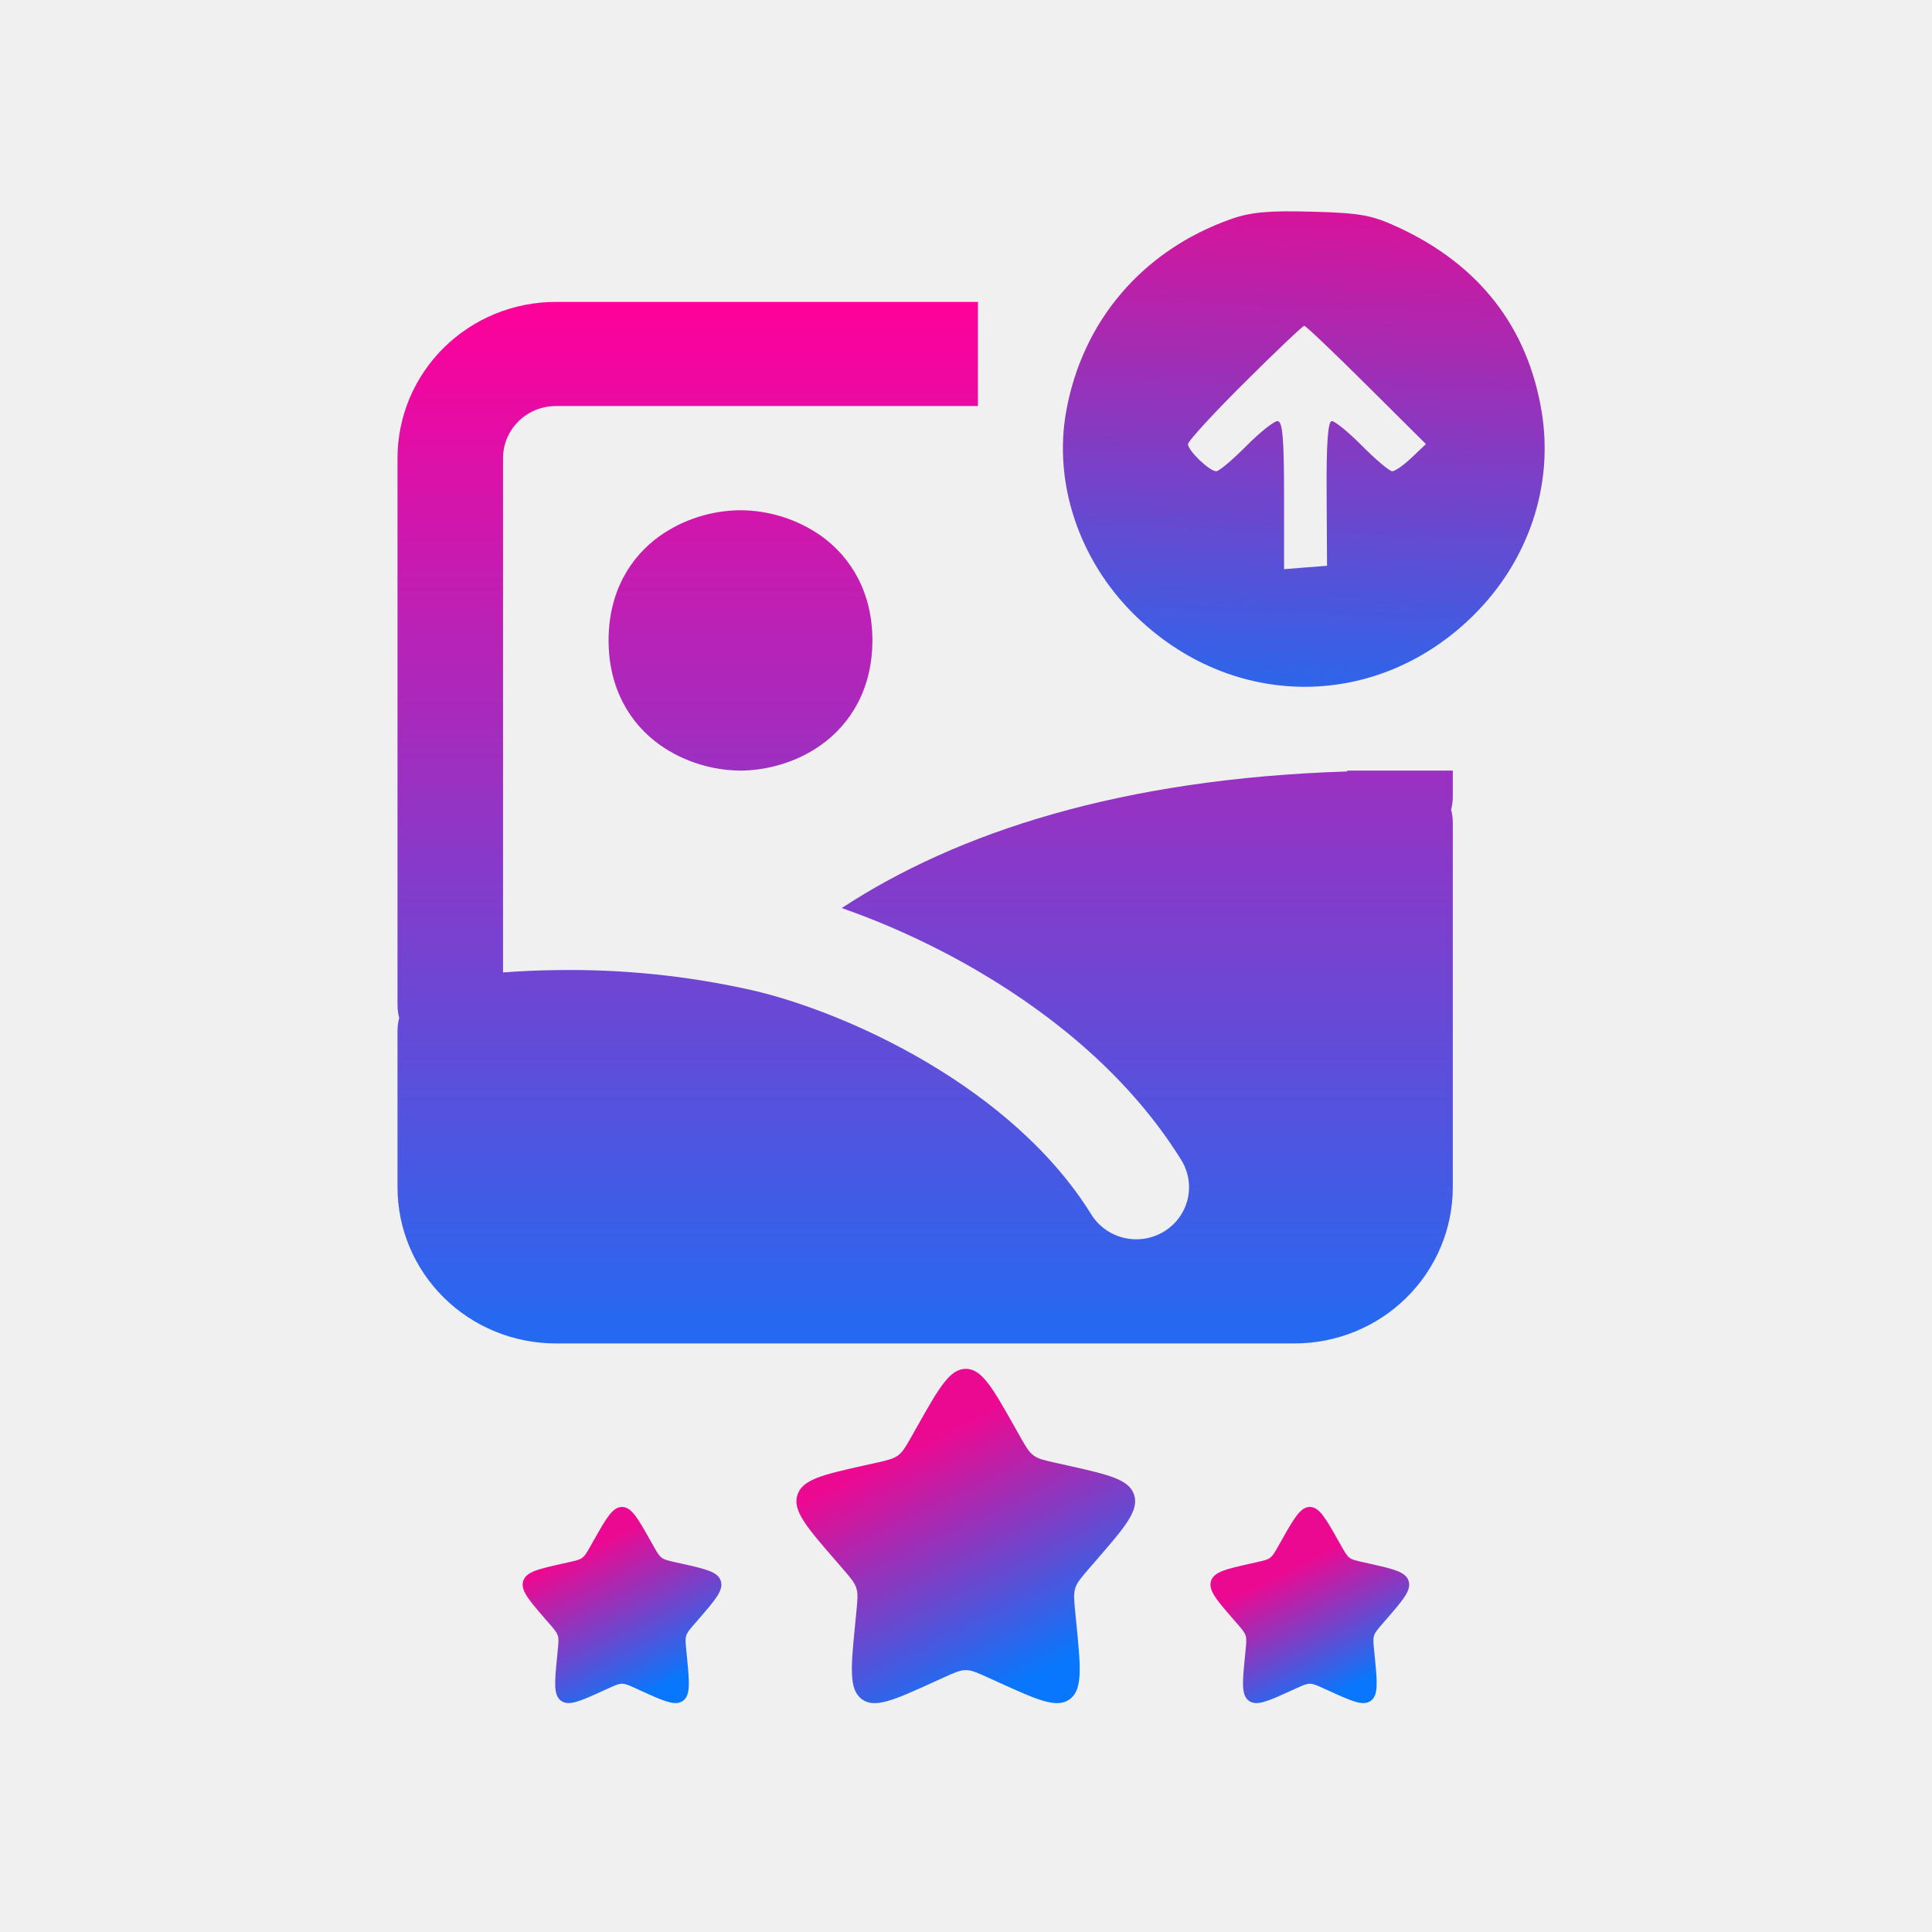
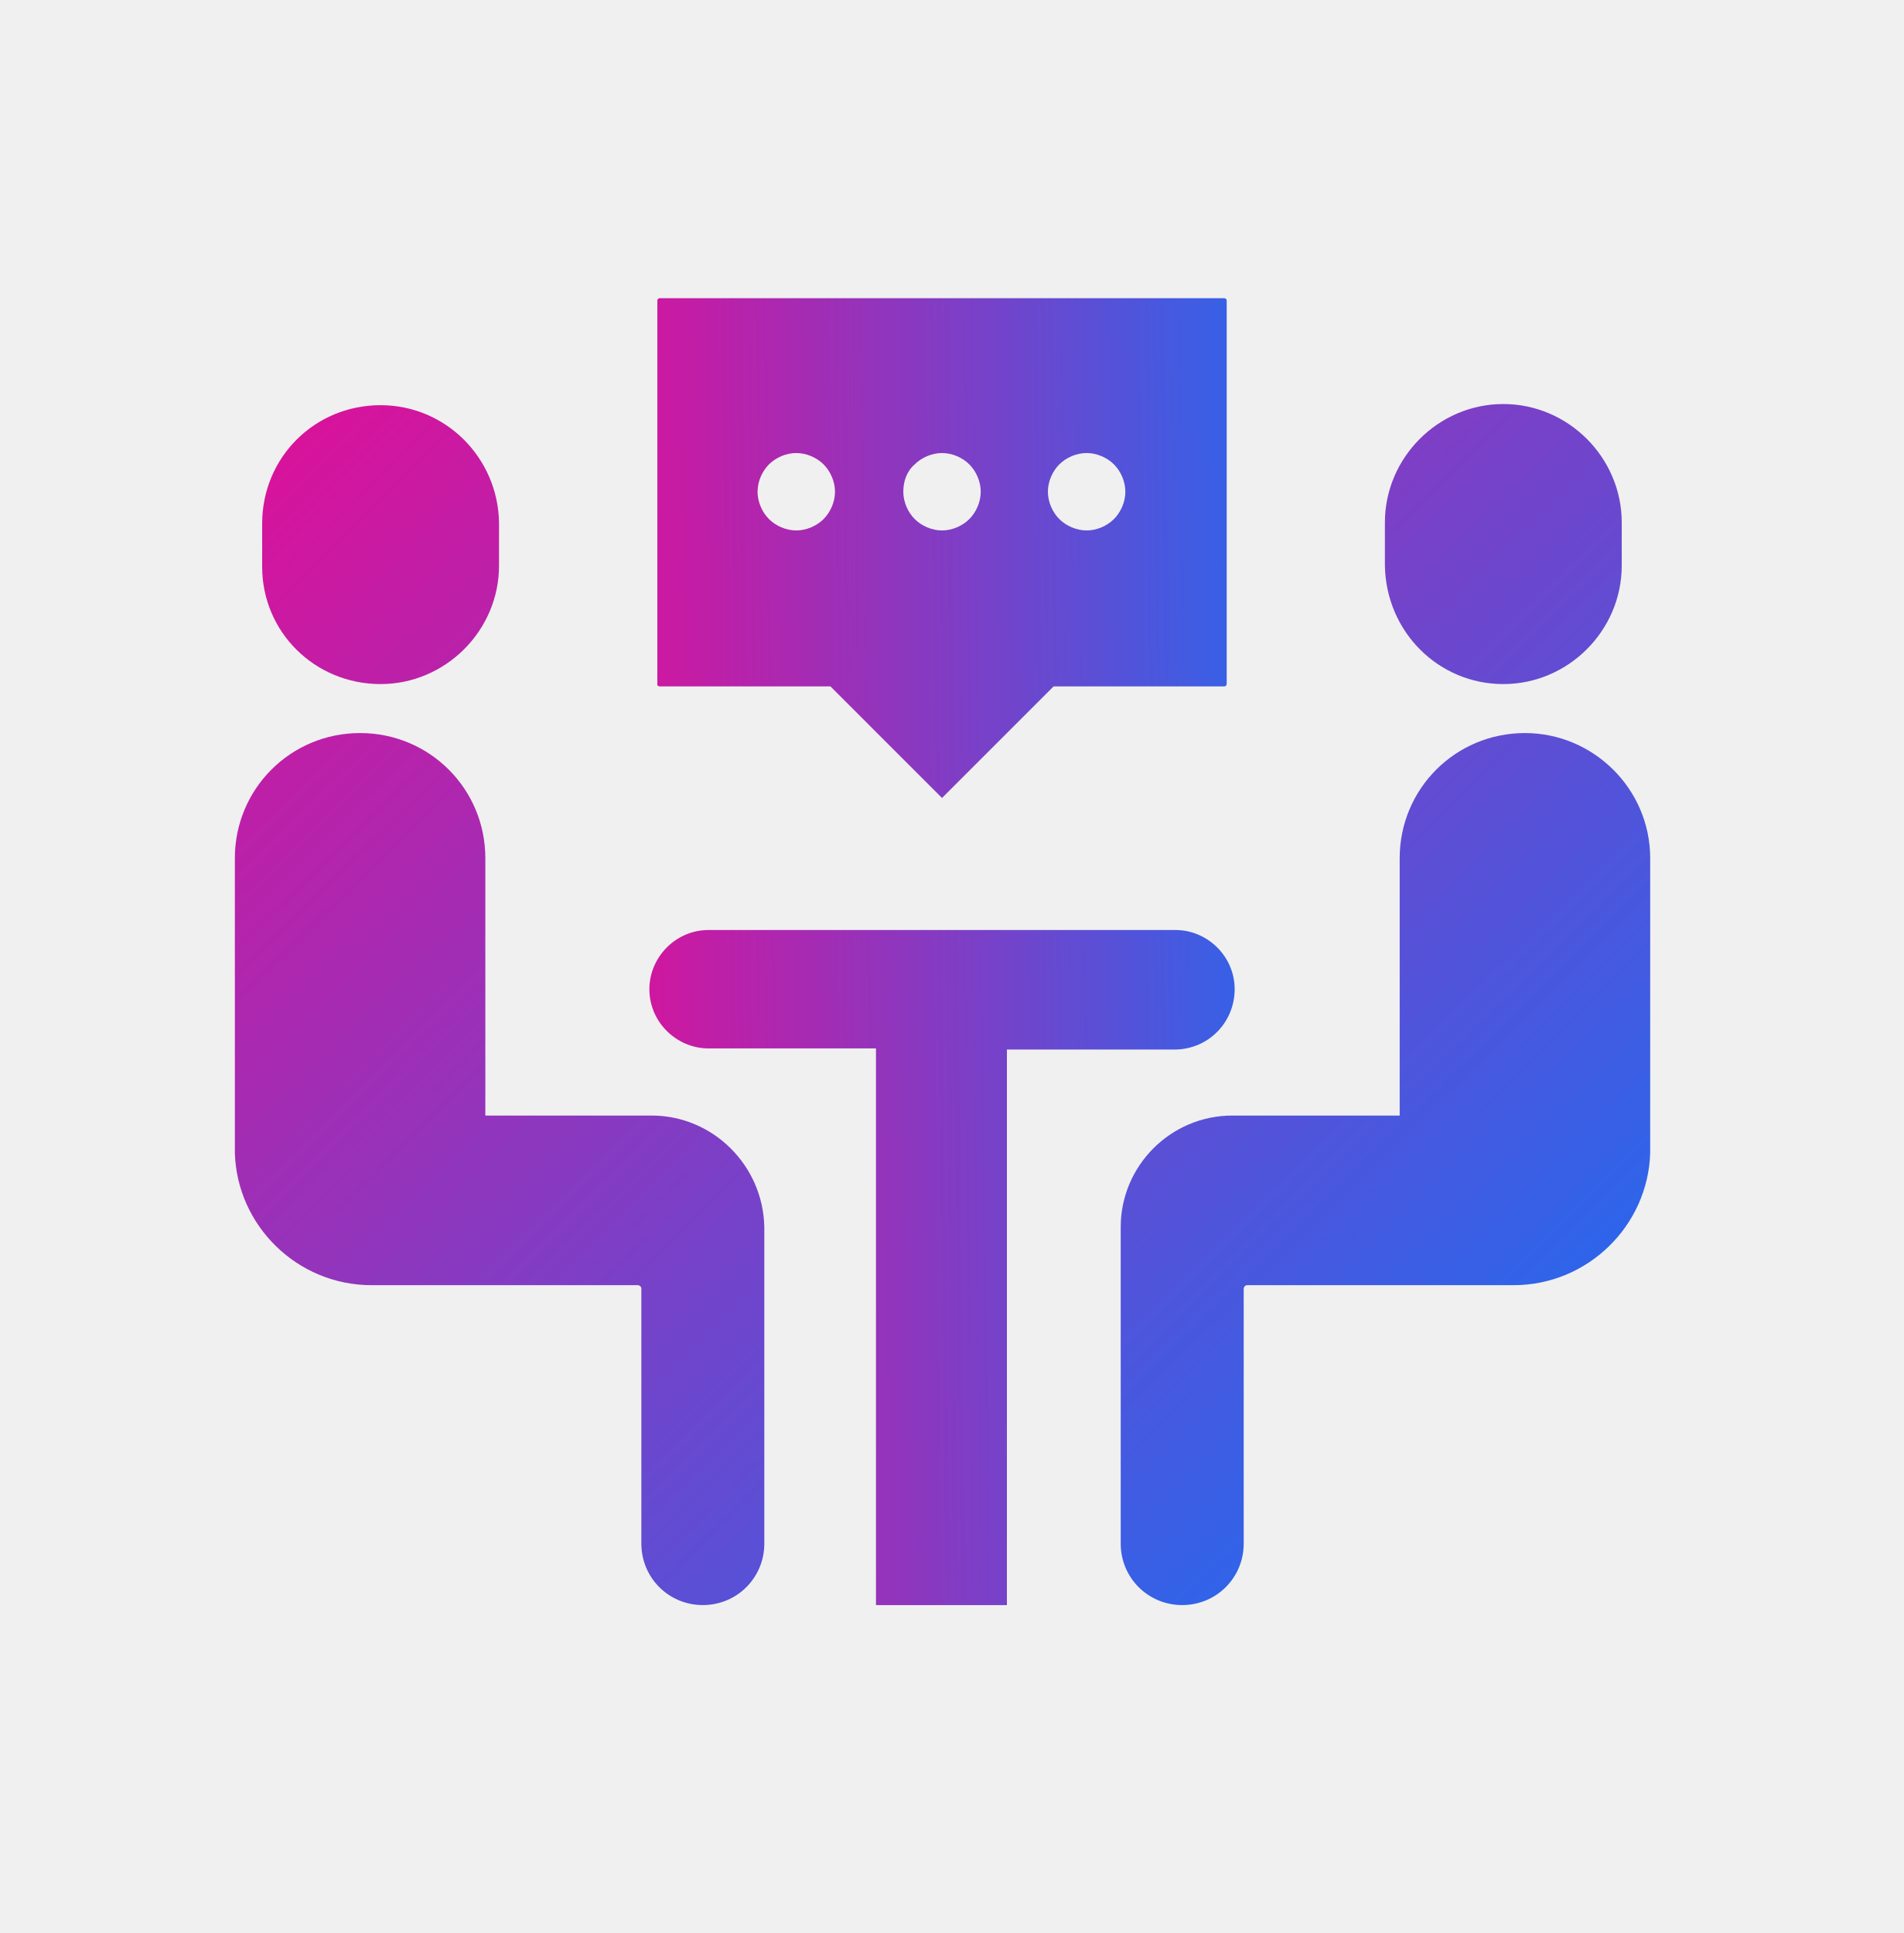
- <svg xmlns="http://www.w3.org/2000/svg" width="64" height="64" viewBox="0 0 64 64" fill="none">
-   <path d="M19.668 51.027C20.085 50.289 20.293 49.92 20.605 49.92C20.917 49.92 21.125 50.289 21.542 51.027L21.65 51.218C21.768 51.428 21.828 51.533 21.92 51.602C22.012 51.671 22.128 51.697 22.358 51.748L22.567 51.795C23.377 51.976 23.782 52.066 23.878 52.372C23.974 52.678 23.698 52.996 23.146 53.633L23.003 53.798C22.846 53.979 22.768 54.069 22.733 54.181C22.698 54.293 22.709 54.414 22.733 54.656L22.755 54.876C22.838 55.725 22.88 56.15 22.628 56.339C22.376 56.528 21.997 56.356 21.238 56.011L21.042 55.922C20.827 55.824 20.719 55.776 20.605 55.776C20.491 55.776 20.383 55.824 20.168 55.922L19.972 56.011C19.214 56.356 18.835 56.528 18.582 56.339C18.33 56.15 18.372 55.725 18.456 54.876L18.477 54.656C18.501 54.414 18.513 54.293 18.477 54.181C18.442 54.069 18.364 53.979 18.207 53.798L18.064 53.633C17.512 52.996 17.236 52.678 17.332 52.372C17.429 52.066 17.834 51.976 18.643 51.795L18.853 51.748C19.083 51.697 19.198 51.671 19.29 51.602C19.382 51.533 19.442 51.428 19.56 51.218L19.668 51.027Z" fill="url(#paint0_linear_11881_6599)" />
-   <path d="M30.396 47.231C31.107 45.973 31.462 45.344 31.993 45.344C32.524 45.344 32.88 45.973 33.59 47.231L33.774 47.557C33.976 47.915 34.077 48.093 34.234 48.211C34.392 48.329 34.588 48.373 34.98 48.461L35.337 48.54C36.717 48.849 37.407 49.002 37.571 49.523C37.735 50.044 37.265 50.587 36.324 51.673L36.081 51.954C35.814 52.263 35.68 52.417 35.62 52.608C35.56 52.799 35.58 53.004 35.62 53.416L35.657 53.791C35.799 55.239 35.87 55.964 35.441 56.286C35.011 56.608 34.365 56.314 33.073 55.727L32.739 55.575C32.371 55.408 32.188 55.325 31.993 55.325C31.799 55.325 31.615 55.408 31.248 55.575L30.914 55.727C29.622 56.314 28.976 56.608 28.546 56.286C28.116 55.964 28.187 55.239 28.329 53.791L28.366 53.416C28.407 53.004 28.427 52.799 28.367 52.608C28.306 52.417 28.173 52.263 27.905 51.954L27.662 51.673C26.721 50.587 26.251 50.044 26.415 49.523C26.579 49.002 27.269 48.849 28.649 48.54L29.006 48.461C29.398 48.373 29.594 48.329 29.752 48.211C29.909 48.093 30.01 47.915 30.212 47.557L30.396 47.231Z" fill="url(#paint1_linear_11881_6599)" />
-   <path d="M42.453 51.027C42.87 50.289 43.079 49.92 43.39 49.92C43.702 49.92 43.91 50.289 44.327 51.027L44.435 51.218C44.554 51.428 44.613 51.533 44.705 51.602C44.798 51.671 44.913 51.697 45.143 51.748L45.352 51.795C46.162 51.976 46.567 52.066 46.663 52.372C46.759 52.678 46.483 52.996 45.931 53.633L45.788 53.798C45.632 53.979 45.553 54.069 45.518 54.181C45.483 54.293 45.495 54.414 45.518 54.656L45.54 54.876C45.623 55.725 45.665 56.15 45.413 56.339C45.161 56.528 44.782 56.356 44.024 56.011L43.828 55.922C43.612 55.824 43.504 55.776 43.39 55.776C43.276 55.776 43.168 55.824 42.953 55.922L42.757 56.011C41.999 56.356 41.62 56.528 41.368 56.339C41.115 56.15 41.157 55.725 41.241 54.876L41.262 54.656C41.286 54.414 41.298 54.293 41.263 54.181C41.227 54.069 41.149 53.979 40.992 53.798L40.849 53.633C40.297 52.996 40.021 52.678 40.117 52.372C40.214 52.066 40.619 51.976 41.428 51.795L41.638 51.748C41.868 51.697 41.983 51.671 42.075 51.602C42.168 51.533 42.227 51.428 42.345 51.218L42.453 51.027Z" fill="url(#paint2_linear_11881_6599)" />
-   <path fill-rule="evenodd" clip-rule="evenodd" d="M40.774 7.259C37.858 8.29 35.86 10.622 35.319 13.625C34.892 15.995 35.739 18.538 37.553 20.339C40.785 23.544 45.62 23.557 48.826 20.368C50.636 18.567 51.465 16.094 51.074 13.666C50.62 10.847 49.001 8.764 46.298 7.521C45.433 7.122 45.055 7.055 43.457 7.012C42.017 6.973 41.431 7.027 40.774 7.259ZM41.235 12.664C40.199 13.694 39.353 14.615 39.353 14.712C39.353 14.928 40.066 15.611 40.291 15.611C40.381 15.611 40.825 15.237 41.279 14.78C41.733 14.323 42.201 13.949 42.32 13.949C42.486 13.949 42.536 14.512 42.536 16.402V18.855L43.248 18.798L43.96 18.742L43.946 16.346C43.936 14.678 43.989 13.949 44.119 13.949C44.223 13.949 44.678 14.323 45.132 14.78C45.586 15.237 46.031 15.611 46.122 15.611C46.212 15.611 46.5 15.409 46.761 15.161L47.235 14.71L45.265 12.751C44.181 11.673 43.255 10.792 43.206 10.792C43.157 10.792 42.27 11.634 41.235 12.664Z" fill="url(#paint3_linear_11881_6599)" />
-   <path fill-rule="evenodd" clip-rule="evenodd" d="M32.395 10.001H18.412C17.021 10.001 15.687 10.546 14.704 11.517C13.72 12.488 13.168 13.804 13.168 15.177V33.29C13.168 33.438 13.187 33.583 13.224 33.721C13.187 33.862 13.168 34.007 13.168 34.153V39.328C13.168 40.7 13.72 42.017 14.704 42.987C15.687 43.958 17.021 44.503 18.412 44.503H42.882C44.273 44.503 45.607 43.958 46.59 42.987C47.573 42.017 48.126 40.7 48.126 39.328V27.252C48.126 27.107 48.107 26.962 48.07 26.821C48.107 26.68 48.126 26.535 48.126 26.39V25.527H44.63V25.555C37.119 25.794 31.696 27.58 27.885 30.08C29.329 30.585 30.944 31.305 32.528 32.246C34.973 33.696 37.459 35.731 39.131 38.427C39.251 38.621 39.331 38.835 39.367 39.059C39.403 39.283 39.393 39.511 39.34 39.732C39.286 39.952 39.189 40.16 39.054 40.343C38.919 40.526 38.748 40.681 38.553 40.8C38.357 40.918 38.139 40.997 37.913 41.032C37.686 41.067 37.454 41.058 37.231 41.005C37.008 40.952 36.798 40.856 36.612 40.723C36.426 40.59 36.269 40.422 36.149 40.228C34.863 38.153 32.867 36.471 30.727 35.203C28.591 33.937 26.419 33.147 24.912 32.802C22.79 32.324 20.616 32.1 18.44 32.136H18.401C17.793 32.145 17.213 32.17 16.664 32.214V15.177C16.664 14.719 16.848 14.28 17.176 13.957C17.503 13.633 17.948 13.451 18.412 13.451H32.395V10.001ZM24.529 16.902C23.576 16.909 22.648 17.202 21.869 17.744C20.873 18.451 20.16 19.617 20.16 21.214C20.16 22.812 20.873 23.976 21.869 24.684C22.648 25.226 23.576 25.52 24.529 25.527C25.246 25.527 26.282 25.329 27.19 24.684C28.186 23.976 28.899 22.812 28.899 21.214C28.899 19.617 28.186 18.453 27.19 17.744C26.41 17.202 25.482 16.908 24.529 16.902Z" fill="url(#paint4_linear_11881_6599)" />
+ <svg xmlns="http://www.w3.org/2000/svg" width="64" height="65" viewBox="0 0 64 65" fill="none">
+   <g clip-path="url(#clip0_11881_6699)">
+     <path d="M12.796 23.003C14.977 23.003 16.777 21.204 16.777 19.022V17.568C16.738 15.386 14.977 13.625 12.796 13.625C10.575 13.625 8.814 15.386 8.814 17.606V19.061C8.814 21.243 10.575 23.003 12.796 23.003ZM21.906 37.512H16.317V33.072V28.86C16.317 26.525 14.442 24.65 12.106 24.65C9.771 24.65 7.896 26.525 7.896 28.86V37.512V38.622V38.775C7.972 41.225 10.001 43.216 12.489 43.216H21.447C21.485 43.216 21.562 43.254 21.562 43.331V51.906C21.562 53.054 22.481 53.973 23.629 53.973C24.777 53.973 25.696 53.054 25.696 51.906V41.264C25.658 39.197 23.974 37.512 21.906 37.512ZM50.541 23.003C52.723 23.003 54.522 21.204 54.522 19.022V17.568C54.522 15.386 52.723 13.586 50.541 13.586C48.359 13.586 46.56 15.386 46.56 17.568V19.022C46.598 21.243 48.359 23.003 50.541 23.003ZM51.268 24.65C48.933 24.65 47.057 26.525 47.057 28.86V33.072V37.512H41.43C39.363 37.512 37.678 39.197 37.678 41.264V51.906C37.678 53.054 38.597 53.973 39.745 53.973C40.894 53.973 41.813 53.054 41.813 51.906V43.331C41.813 43.293 41.851 43.216 41.928 43.216H50.885C53.374 43.216 55.403 41.225 55.479 38.775V38.622V37.512V28.86C55.479 26.525 53.565 24.65 51.268 24.65Z" fill="url(#paint0_linear_11881_6699)" />
+     <path d="M41.509 33.264C41.509 32.154 40.59 31.273 39.518 31.273H23.823C22.712 31.273 21.832 32.192 21.832 33.264C21.832 34.374 22.751 35.255 23.823 35.255H29.45V53.974H33.852V35.293H39.48C40.628 35.293 41.509 34.374 41.509 33.264ZM22.177 23.081H27.919L31.67 26.833L35.422 23.081H41.164C41.202 23.081 41.241 23.043 41.241 23.005V10.104C41.241 10.066 41.202 10.027 41.164 10.027H22.177C22.138 10.027 22.1 10.066 22.1 10.104V23.043C22.1 23.043 22.138 23.081 22.177 23.081ZM35.613 15.616C35.843 15.387 36.188 15.234 36.532 15.234C36.877 15.234 37.221 15.387 37.451 15.616C37.681 15.846 37.834 16.191 37.834 16.535C37.834 16.88 37.681 17.224 37.451 17.454C37.221 17.684 36.877 17.837 36.532 17.837C36.188 17.837 35.843 17.684 35.613 17.454C35.384 17.224 35.23 16.88 35.23 16.535C35.23 16.191 35.384 15.846 35.613 15.616ZM30.752 15.616C30.981 15.387 31.326 15.234 31.67 15.234C32.015 15.234 32.359 15.387 32.589 15.616C32.819 15.846 32.972 16.191 32.972 16.535C32.972 16.88 32.819 17.224 32.589 17.454C32.359 17.684 32.015 17.837 31.67 17.837C31.326 17.837 30.981 17.684 30.752 17.454C30.522 17.224 30.369 16.88 30.369 16.535C30.369 16.191 30.484 15.846 30.752 15.616ZM25.852 15.616C26.081 15.387 26.426 15.234 26.77 15.234C27.115 15.234 27.459 15.387 27.689 15.616C27.919 15.846 28.072 16.191 28.072 16.535C28.072 16.88 27.919 17.224 27.689 17.454C27.459 17.684 27.115 17.837 26.77 17.837C26.426 17.837 26.081 17.684 25.852 17.454C25.622 17.224 25.469 16.88 25.469 16.535C25.469 16.191 25.622 15.846 25.852 15.616Z" fill="url(#paint1_linear_11881_6699)" />
+   </g>
  <defs>
-     <linearGradient id="paint0_linear_11881_6599" x1="20.629" y1="50.017" x2="23.22" y2="55.234" gradientUnits="userSpaceOnUse">
-       <stop offset="0.11" stop-color="#EC0992" />
-       <stop offset="1" stop-color="#0877FC" />
-     </linearGradient>
-     <linearGradient id="paint1_linear_11881_6599" x1="31.992" y1="45.344" x2="36.419" y2="54.397" gradientUnits="userSpaceOnUse">
-       <stop offset="0.157" stop-color="#EC0992" />
-       <stop offset="1" stop-color="#0877FC" />
-     </linearGradient>
-     <linearGradient id="paint2_linear_11881_6599" x1="43.366" y1="50.017" x2="45.948" y2="55.298" gradientUnits="userSpaceOnUse">
-       <stop offset="0.25" stop-color="#EC0992" />
-       <stop offset="1" stop-color="#0877FC" />
-     </linearGradient>
-     <linearGradient id="paint3_linear_11881_6599" x1="43.569" y1="5.125" x2="42.829" y2="26.127" gradientUnits="userSpaceOnUse">
+     <linearGradient id="paint0_linear_11881_6699" x1="7.983" y1="8.317" x2="55.35" y2="56.5" gradientUnits="userSpaceOnUse">
      <stop stop-color="#EC0992" />
      <stop offset="1" stop-color="#0877FC" />
    </linearGradient>
-     <linearGradient id="paint4_linear_11881_6599" x1="30.647" y1="10.001" x2="30.647" y2="48.629" gradientUnits="userSpaceOnUse">
-       <stop stop-color="#FF009A" />
+     <linearGradient id="paint1_linear_11881_6699" x1="18.272" y1="42.911" x2="47.748" y2="42.528" gradientUnits="userSpaceOnUse">
+       <stop stop-color="#EC0992" />
      <stop offset="1" stop-color="#0877FC" />
    </linearGradient>
+     <clipPath id="clip0_11881_6699">
+       <rect width="49" height="49" fill="white" transform="translate(7.16797 7.5)" />
+     </clipPath>
  </defs>
</svg>
